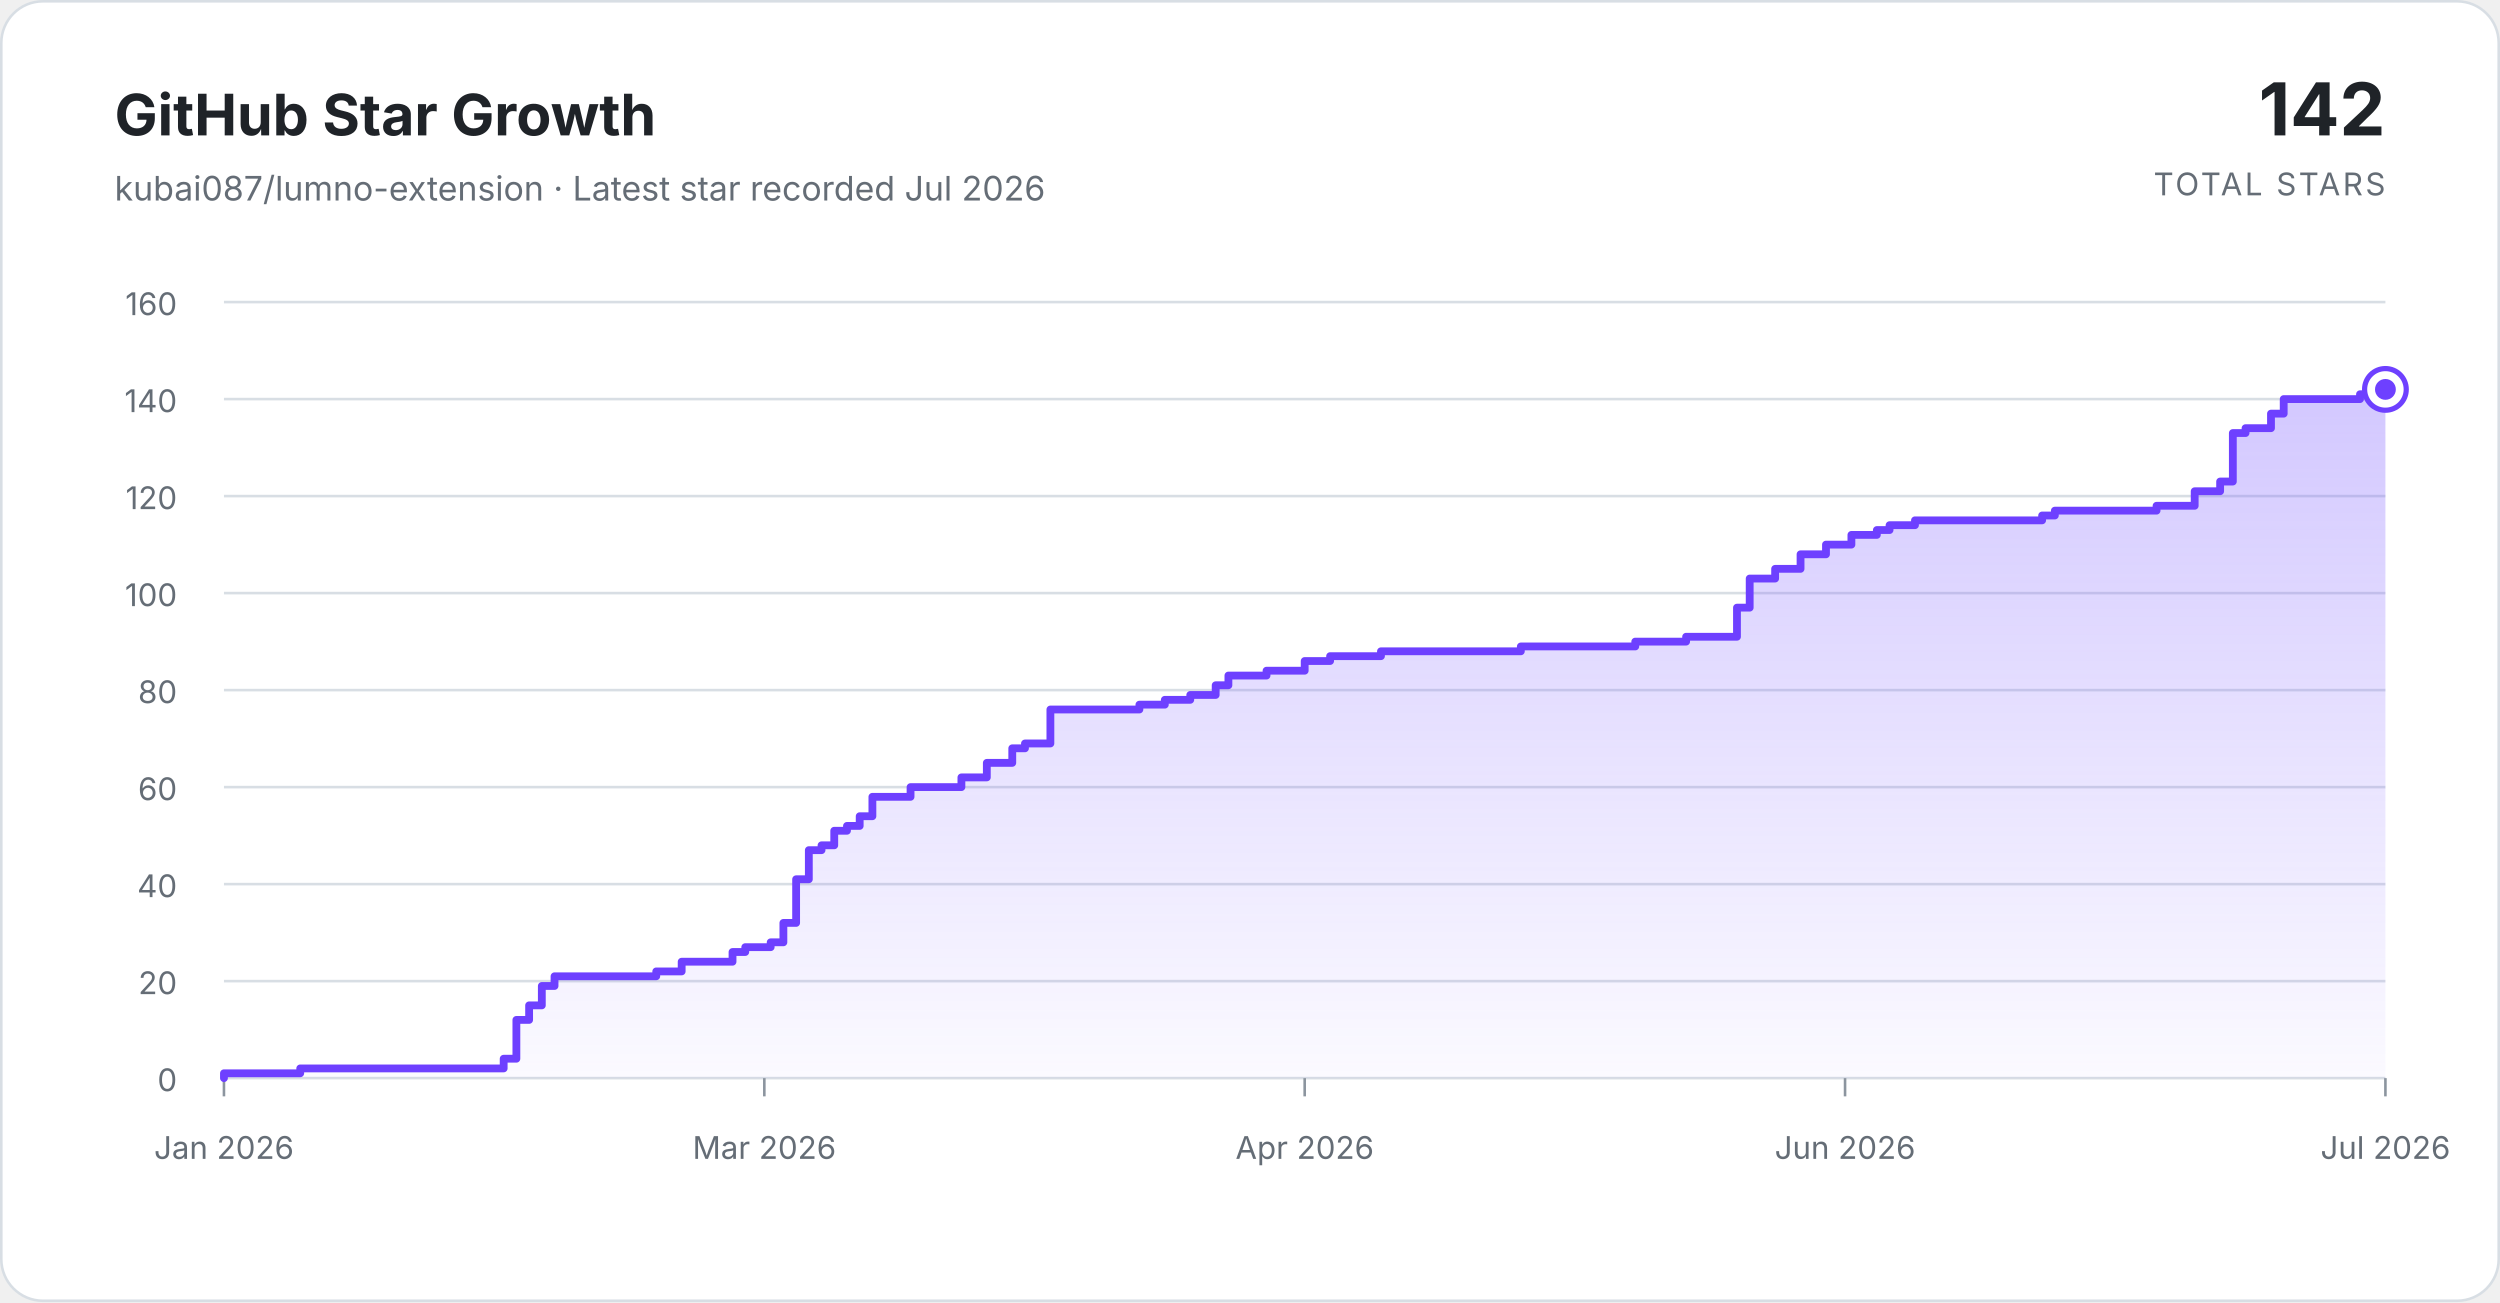
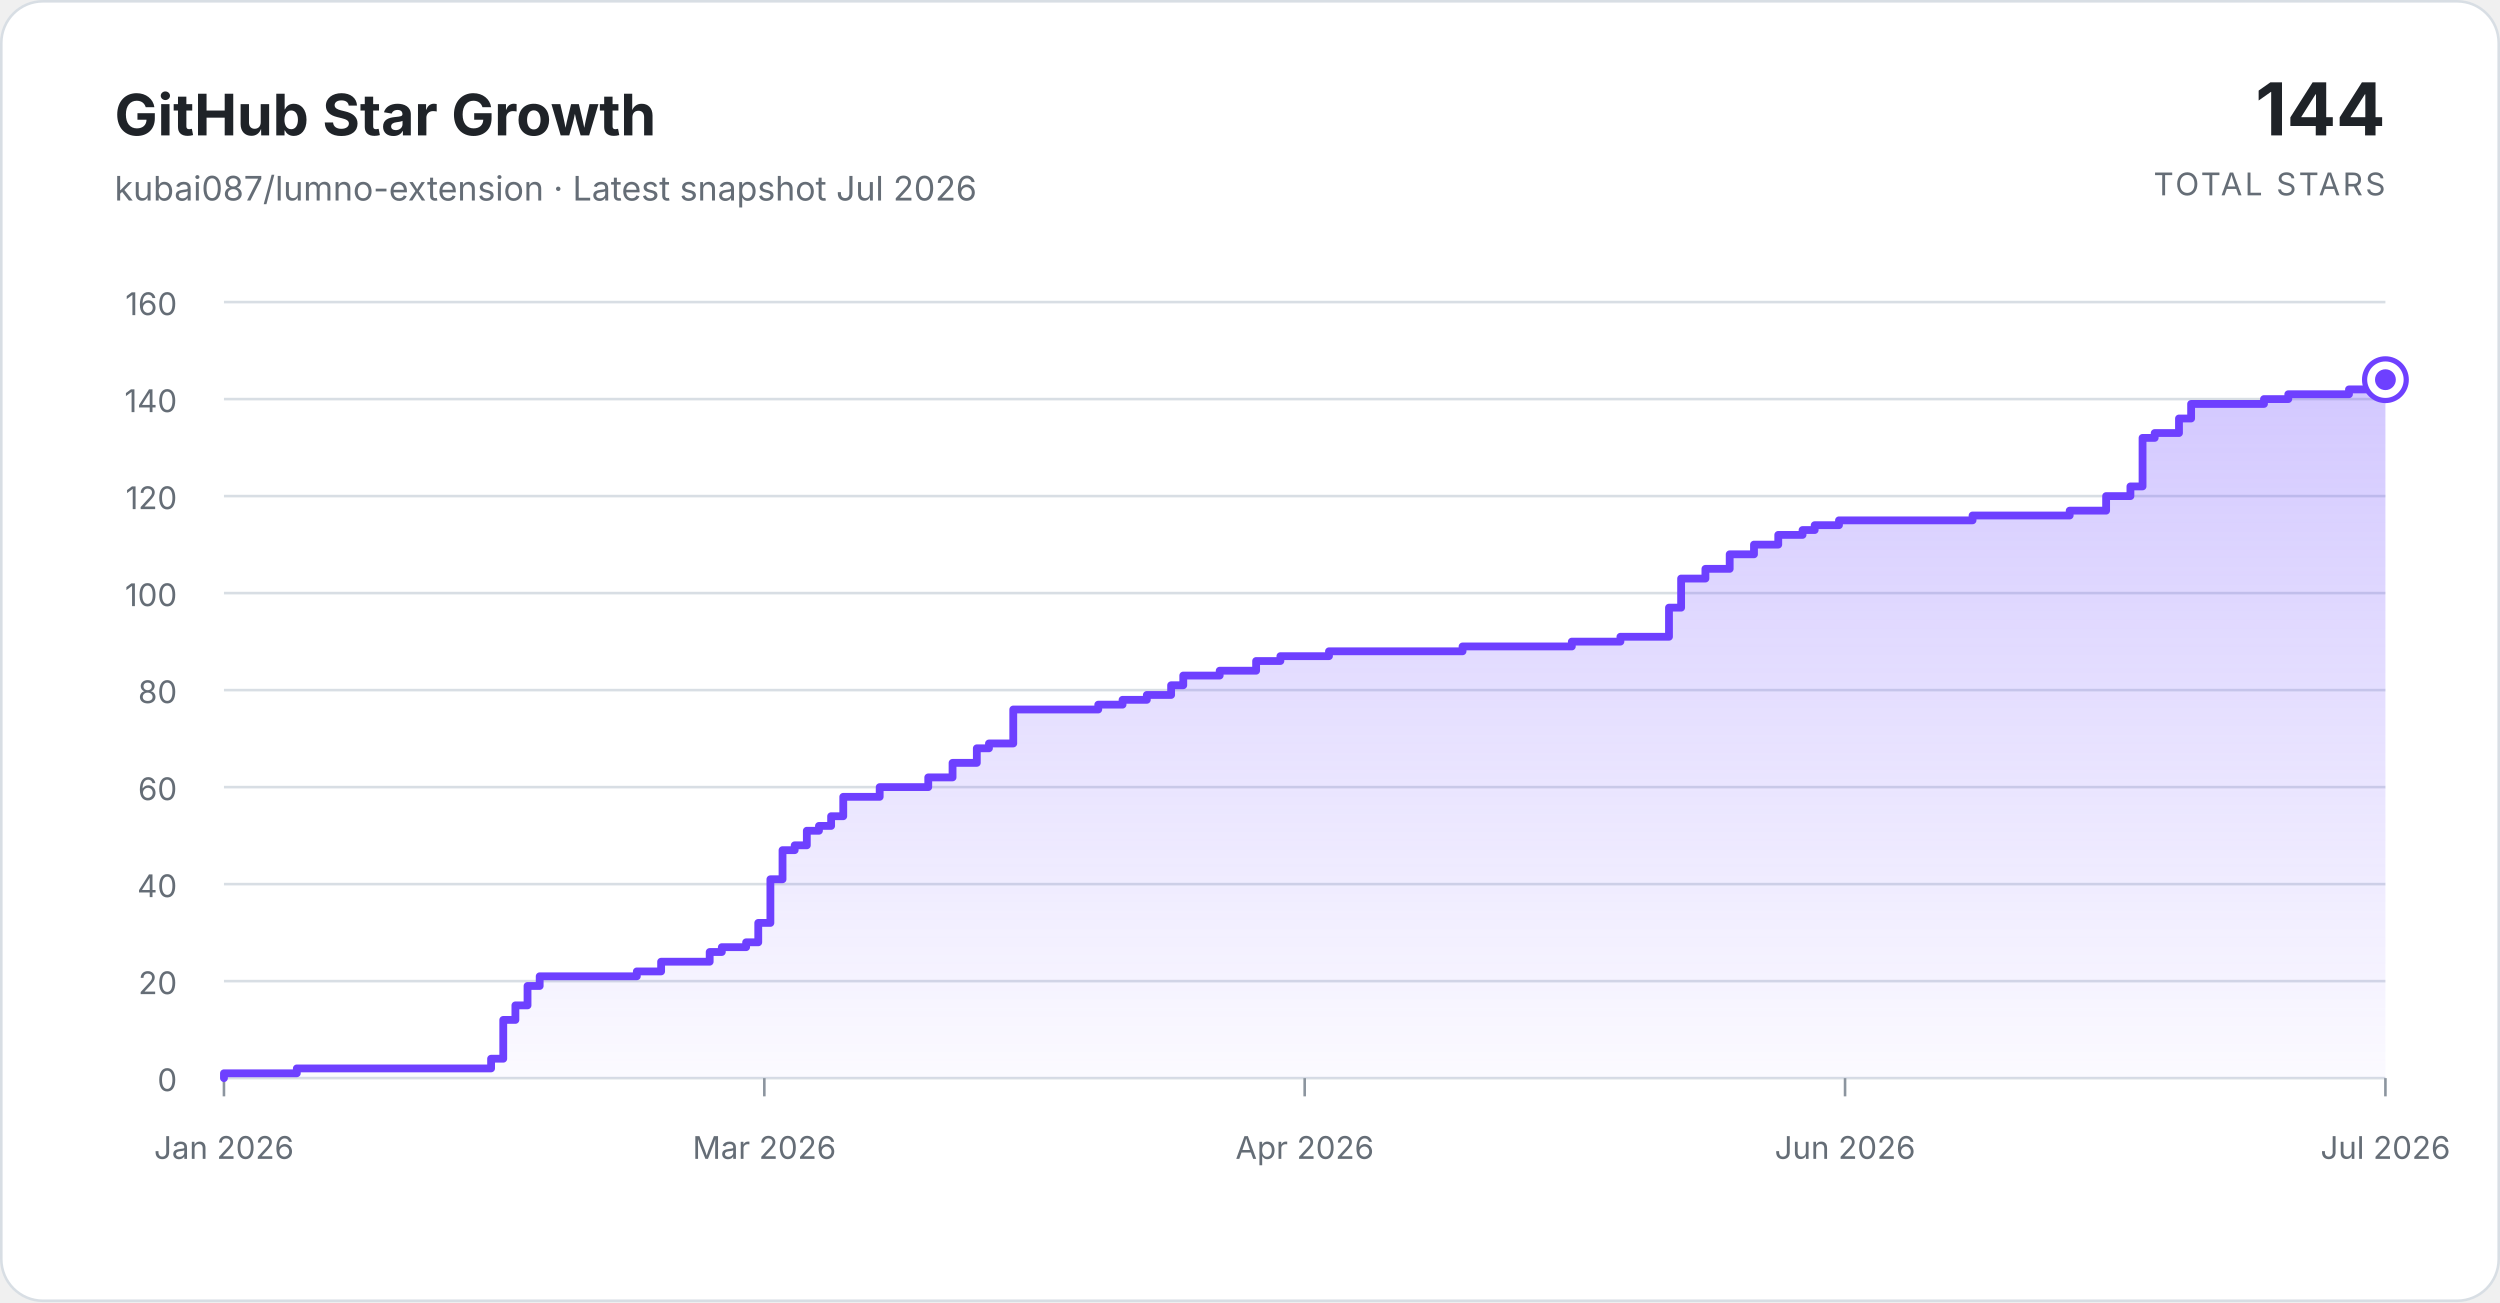
<svg xmlns="http://www.w3.org/2000/svg" width="960" height="500" viewBox="0 0 960 500" role="img" aria-labelledby="title description">
  <defs>
    <linearGradient id="area-gradient" x1="0" y1="0" x2="0" y2="1">
      <stop offset="0%" stop-color="#7c5cff" stop-opacity="0.34" />
      <stop offset="100%" stop-color="#7c5cff" stop-opacity="0.03" />
    </linearGradient>
  </defs>
  <style>
    .background { fill: #ffffff; stroke: #d8dee4; }
    .title { fill: #1f2328; font: 700 22px ui-sans-serif, -apple-system, BlinkMacSystemFont, "Segoe UI", sans-serif; }
    .subtitle { fill: #656d76; font: 13px ui-sans-serif, -apple-system, BlinkMacSystemFont, "Segoe UI", sans-serif; }
    .total { fill: #1f2328; font: 700 28px ui-sans-serif, -apple-system, BlinkMacSystemFont, "Segoe UI", sans-serif; }
    .total-label { fill: #656d76; font: 12px ui-sans-serif, -apple-system, BlinkMacSystemFont, "Segoe UI", sans-serif; letter-spacing: 0.08em; }
    .grid { stroke: #d8dee4; stroke-width: 1; }
    .tick { stroke: #8c959f; stroke-width: 1; }
    .axis-label { fill: #656d76; font: 12px ui-sans-serif, -apple-system, BlinkMacSystemFont, "Segoe UI", sans-serif; }
    .area { fill: url(#area-gradient); }
    .line { fill: none; stroke: #6e40ff; stroke-linecap: round; stroke-linejoin: round; stroke-width: 3; }
    .marker-ring { fill: #ffffff; stroke: #6e40ff; stroke-width: 2; }
    .marker { fill: #6e40ff; }
  </style>
  <rect class="background" x="0.5" y="0.5" width="959" height="499" rx="16" />
  <text class="title" x="44" y="52">GitHub Star Growth</text>
-   <text class="subtitle" x="44" y="77">kubai087/lumno-extension · Latest star recorded Jul 2026</text>
-   <text class="total" x="916" y="52" text-anchor="end">142</text>
+   <text class="subtitle" x="44" y="77">kubai087/lumno-extension · Latest snapshot Jul 2026</text>
+   <text class="total" x="916" y="52" text-anchor="end">144</text>
  <text class="total-label" x="916" y="75" text-anchor="end">TOTAL STARS</text>
  <line class="grid" x1="86" y1="414.00" x2="916" y2="414.00" />
  <text class="axis-label" x="68" y="419" text-anchor="end">0</text>
  <line class="grid" x1="86" y1="376.75" x2="916" y2="376.75" />
  <text class="axis-label" x="68" y="381.75" text-anchor="end">20</text>
  <line class="grid" x1="86" y1="339.50" x2="916" y2="339.50" />
  <text class="axis-label" x="68" y="344.5" text-anchor="end">40</text>
  <line class="grid" x1="86" y1="302.25" x2="916" y2="302.25" />
  <text class="axis-label" x="68" y="307.25" text-anchor="end">60</text>
  <line class="grid" x1="86" y1="265.00" x2="916" y2="265.00" />
  <text class="axis-label" x="68" y="270" text-anchor="end">80</text>
  <line class="grid" x1="86" y1="227.75" x2="916" y2="227.75" />
  <text class="axis-label" x="68" y="232.75" text-anchor="end">100</text>
  <line class="grid" x1="86" y1="190.50" x2="916" y2="190.50" />
  <text class="axis-label" x="68" y="195.5" text-anchor="end">120</text>
  <line class="grid" x1="86" y1="153.25" x2="916" y2="153.25" />
  <text class="axis-label" x="68" y="158.25" text-anchor="end">140</text>
  <line class="grid" x1="86" y1="116.00" x2="916" y2="116.00" />
  <text class="axis-label" x="68" y="121" text-anchor="end">160</text>
  <line class="tick" x1="86.00" y1="414" x2="86.00" y2="421" />
  <text class="axis-label" x="86.00" y="445" text-anchor="middle">Jan 2026</text>
  <line class="tick" x1="293.50" y1="414" x2="293.50" y2="421" />
  <text class="axis-label" x="293.50" y="445" text-anchor="middle">Mar 2026</text>
  <line class="tick" x1="501.00" y1="414" x2="501.00" y2="421" />
  <text class="axis-label" x="501.00" y="445" text-anchor="middle">Apr 2026</text>
  <line class="tick" x1="708.50" y1="414" x2="708.50" y2="421" />
  <text class="axis-label" x="708.50" y="445" text-anchor="middle">Jun 2026</text>
  <line class="tick" x1="916.00" y1="414" x2="916.00" y2="421" />
  <text class="axis-label" x="916.00" y="445" text-anchor="middle">Jul 2026</text>
-   <path class="area" d="M 86.00 414 L 86.00 412.14 L 115.29 412.14 L 115.29 410.27 L 193.41 410.27 L 193.41 406.55 L 198.29 406.55 L 198.29 391.65 L 203.18 391.65 L 203.18 386.06 L 208.06 386.06 L 208.06 378.61 L 212.94 378.61 L 212.94 374.89 L 252.00 374.89 L 252.00 373.02 L 261.76 373.02 L 261.76 369.30 L 281.29 369.30 L 281.29 365.57 L 286.18 365.57 L 286.18 363.71 L 295.94 363.71 L 295.94 361.85 L 300.82 361.85 L 300.82 354.40 L 305.71 354.40 L 305.71 337.64 L 310.59 337.64 L 310.59 326.46 L 315.47 326.46 L 315.47 324.60 L 320.35 324.60 L 320.35 319.01 L 325.24 319.01 L 325.24 317.15 L 330.12 317.15 L 330.12 313.43 L 335.00 313.43 L 335.00 305.98 L 349.65 305.98 L 349.65 302.25 L 369.18 302.25 L 369.18 298.52 L 378.94 298.52 L 378.94 292.94 L 388.71 292.94 L 388.71 287.35 L 393.59 287.35 L 393.59 285.49 L 403.35 285.49 L 403.35 272.45 L 437.53 272.45 L 437.53 270.59 L 447.29 270.59 L 447.29 268.73 L 457.06 268.73 L 457.06 266.86 L 466.82 266.86 L 466.82 263.14 L 471.71 263.14 L 471.71 259.41 L 486.35 259.41 L 486.35 257.55 L 501.00 257.55 L 501.00 253.83 L 510.76 253.83 L 510.76 251.96 L 530.29 251.96 L 530.29 250.10 L 584.00 250.10 L 584.00 248.24 L 627.94 248.24 L 627.94 246.38 L 647.47 246.38 L 647.47 244.51 L 667.00 244.51 L 667.00 233.34 L 671.88 233.34 L 671.88 222.16 L 681.65 222.16 L 681.65 218.44 L 691.41 218.44 L 691.41 212.85 L 701.18 212.85 L 701.18 209.13 L 710.94 209.13 L 710.94 205.40 L 720.71 205.40 L 720.71 203.54 L 725.59 203.54 L 725.59 201.67 L 735.35 201.67 L 735.35 199.81 L 784.18 199.81 L 784.18 197.95 L 789.06 197.95 L 789.06 196.09 L 828.12 196.09 L 828.12 194.22 L 842.76 194.22 L 842.76 188.64 L 852.53 188.64 L 852.53 184.91 L 857.41 184.91 L 857.41 166.29 L 862.29 166.29 L 862.29 164.42 L 872.06 164.42 L 872.06 158.84 L 876.94 158.84 L 876.94 153.25 L 906.24 153.25 L 906.24 151.39 L 916.00 151.39 L 916.00 149.53 L 916.00 414 Z" />
-   <path class="line" d="M 86.00 414 L 86.00 412.14 L 115.29 412.14 L 115.29 410.27 L 193.41 410.27 L 193.41 406.55 L 198.29 406.55 L 198.29 391.65 L 203.18 391.65 L 203.18 386.06 L 208.06 386.06 L 208.06 378.61 L 212.94 378.61 L 212.94 374.89 L 252.00 374.89 L 252.00 373.02 L 261.76 373.02 L 261.76 369.30 L 281.29 369.30 L 281.29 365.57 L 286.18 365.57 L 286.18 363.71 L 295.94 363.71 L 295.94 361.85 L 300.82 361.85 L 300.82 354.40 L 305.71 354.40 L 305.71 337.64 L 310.59 337.64 L 310.59 326.46 L 315.47 326.46 L 315.47 324.60 L 320.35 324.60 L 320.35 319.01 L 325.24 319.01 L 325.24 317.15 L 330.12 317.15 L 330.12 313.43 L 335.00 313.43 L 335.00 305.98 L 349.65 305.98 L 349.65 302.25 L 369.18 302.25 L 369.18 298.52 L 378.94 298.52 L 378.94 292.94 L 388.71 292.94 L 388.71 287.35 L 393.59 287.35 L 393.59 285.49 L 403.35 285.49 L 403.35 272.45 L 437.53 272.45 L 437.53 270.59 L 447.29 270.59 L 447.29 268.73 L 457.06 268.73 L 457.06 266.86 L 466.82 266.86 L 466.82 263.14 L 471.71 263.14 L 471.71 259.41 L 486.35 259.41 L 486.35 257.55 L 501.00 257.55 L 501.00 253.83 L 510.76 253.83 L 510.76 251.96 L 530.29 251.96 L 530.29 250.10 L 584.00 250.10 L 584.00 248.24 L 627.94 248.24 L 627.94 246.38 L 647.47 246.38 L 647.47 244.51 L 667.00 244.51 L 667.00 233.34 L 671.88 233.34 L 671.88 222.16 L 681.65 222.16 L 681.65 218.44 L 691.41 218.44 L 691.41 212.85 L 701.18 212.85 L 701.18 209.13 L 710.94 209.13 L 710.94 205.40 L 720.71 205.40 L 720.71 203.54 L 725.59 203.54 L 725.59 201.67 L 735.35 201.67 L 735.35 199.81 L 784.18 199.81 L 784.18 197.95 L 789.06 197.95 L 789.06 196.09 L 828.12 196.09 L 828.12 194.22 L 842.76 194.22 L 842.76 188.64 L 852.53 188.64 L 852.53 184.91 L 857.41 184.91 L 857.41 166.29 L 862.29 166.29 L 862.29 164.42 L 872.06 164.42 L 872.06 158.84 L 876.94 158.84 L 876.94 153.25 L 906.24 153.25 L 906.24 151.39 L 916.00 151.39 L 916.00 149.53" />
-   <circle class="marker-ring" cx="916.00" cy="149.53" r="8" />
-   <circle class="marker" cx="916.00" cy="149.53" r="4" />
+   <path class="area" d="M 86.00 414 L 86.00 412.14 L 113.98 412.14 L 113.98 410.27 L 188.58 410.27 L 188.58 406.55 L 193.25 406.55 L 193.25 391.65 L 197.91 391.65 L 197.91 386.06 L 202.57 386.06 L 202.57 378.61 L 207.24 378.61 L 207.24 374.89 L 244.54 374.89 L 244.54 373.02 L 253.87 373.02 L 253.87 369.30 L 272.52 369.30 L 272.52 365.57 L 277.18 365.57 L 277.18 363.71 L 286.51 363.71 L 286.51 361.85 L 291.17 361.85 L 291.17 354.40 L 295.83 354.40 L 295.83 337.64 L 300.49 337.64 L 300.49 326.46 L 305.16 326.46 L 305.16 324.60 L 309.82 324.60 L 309.82 319.01 L 314.48 319.01 L 314.48 317.15 L 319.15 317.15 L 319.15 313.43 L 323.81 313.43 L 323.81 305.98 L 337.80 305.98 L 337.80 302.25 L 356.45 302.25 L 356.45 298.52 L 365.78 298.52 L 365.78 292.94 L 375.10 292.94 L 375.10 287.35 L 379.76 287.35 L 379.76 285.49 L 389.09 285.49 L 389.09 272.45 L 421.73 272.45 L 421.73 270.59 L 431.06 270.59 L 431.06 268.73 L 440.38 268.73 L 440.38 266.86 L 449.71 266.86 L 449.71 263.14 L 454.37 263.14 L 454.37 259.41 L 468.36 259.41 L 468.36 257.55 L 482.35 257.55 L 482.35 253.83 L 491.67 253.83 L 491.67 251.96 L 510.33 251.96 L 510.33 250.10 L 561.62 250.10 L 561.62 248.24 L 603.58 248.24 L 603.58 246.38 L 622.24 246.38 L 622.24 244.51 L 640.89 244.51 L 640.89 233.34 L 645.55 233.34 L 645.55 222.16 L 654.88 222.16 L 654.88 218.44 L 664.20 218.44 L 664.20 212.85 L 673.53 212.85 L 673.53 209.13 L 682.85 209.13 L 682.85 205.40 L 692.18 205.40 L 692.18 203.54 L 696.84 203.54 L 696.84 201.67 L 706.17 201.67 L 706.17 199.81 L 757.46 199.81 L 757.46 197.95 L 794.76 197.95 L 794.76 196.09 L 808.75 196.09 L 808.75 190.50 L 818.08 190.50 L 818.08 186.78 L 822.74 186.78 L 822.74 168.15 L 827.40 168.15 L 827.40 166.29 L 836.73 166.29 L 836.73 160.70 L 841.39 160.70 L 841.39 155.11 L 869.37 155.11 L 869.37 153.25 L 878.70 153.25 L 878.70 151.39 L 902.01 151.39 L 902.01 149.53 L 916.00 149.53 L 916.00 145.80 L 916.00 414 Z" />
+   <path class="line" d="M 86.00 414 L 86.00 412.14 L 113.98 412.14 L 113.98 410.27 L 188.58 410.27 L 188.58 406.55 L 193.25 406.55 L 193.25 391.65 L 197.91 391.65 L 197.91 386.06 L 202.57 386.06 L 202.57 378.61 L 207.24 378.61 L 207.24 374.89 L 244.54 374.89 L 244.54 373.02 L 253.87 373.02 L 253.87 369.30 L 272.52 369.30 L 272.52 365.57 L 277.18 365.57 L 277.18 363.71 L 286.51 363.71 L 286.51 361.85 L 291.17 361.85 L 291.17 354.40 L 295.83 354.40 L 295.83 337.64 L 300.49 337.64 L 300.49 326.46 L 305.16 326.46 L 305.16 324.60 L 309.82 324.60 L 309.82 319.01 L 314.48 319.01 L 314.48 317.15 L 319.15 317.15 L 319.15 313.43 L 323.81 313.43 L 323.81 305.98 L 337.80 305.98 L 337.80 302.25 L 356.45 302.25 L 356.45 298.52 L 365.78 298.52 L 365.78 292.94 L 375.10 292.94 L 375.10 287.35 L 379.76 287.35 L 379.76 285.49 L 389.09 285.49 L 389.09 272.45 L 421.73 272.45 L 421.73 270.59 L 431.06 270.59 L 431.06 268.73 L 440.38 268.73 L 440.38 266.86 L 449.71 266.86 L 449.71 263.14 L 454.37 263.14 L 454.37 259.41 L 468.36 259.41 L 468.36 257.55 L 482.35 257.55 L 482.35 253.83 L 491.67 253.83 L 491.67 251.96 L 510.33 251.96 L 510.33 250.10 L 561.62 250.10 L 561.62 248.24 L 603.58 248.24 L 603.58 246.38 L 622.24 246.38 L 622.24 244.51 L 640.89 244.51 L 640.89 233.34 L 645.55 233.34 L 645.55 222.16 L 654.88 222.16 L 654.88 218.44 L 664.20 218.44 L 664.20 212.85 L 673.53 212.85 L 673.53 209.13 L 682.85 209.13 L 682.85 205.40 L 692.18 205.40 L 692.18 203.54 L 696.84 203.54 L 696.84 201.67 L 706.17 201.67 L 706.17 199.81 L 757.46 199.81 L 757.46 197.95 L 794.76 197.95 L 794.76 196.09 L 808.75 196.09 L 808.75 190.50 L 818.08 190.50 L 818.08 186.78 L 822.74 186.78 L 822.74 168.15 L 827.40 168.15 L 827.40 166.29 L 836.73 166.29 L 836.73 160.70 L 841.39 160.70 L 841.39 155.11 L 869.37 155.11 L 869.37 153.25 L 878.70 153.25 L 878.70 151.39 L 902.01 151.39 L 902.01 149.53 L 916.00 149.53 L 916.00 145.80" />
+   <circle class="marker-ring" cx="916.00" cy="145.80" r="8" />
+   <circle class="marker" cx="916.00" cy="145.80" r="4" />
</svg>
